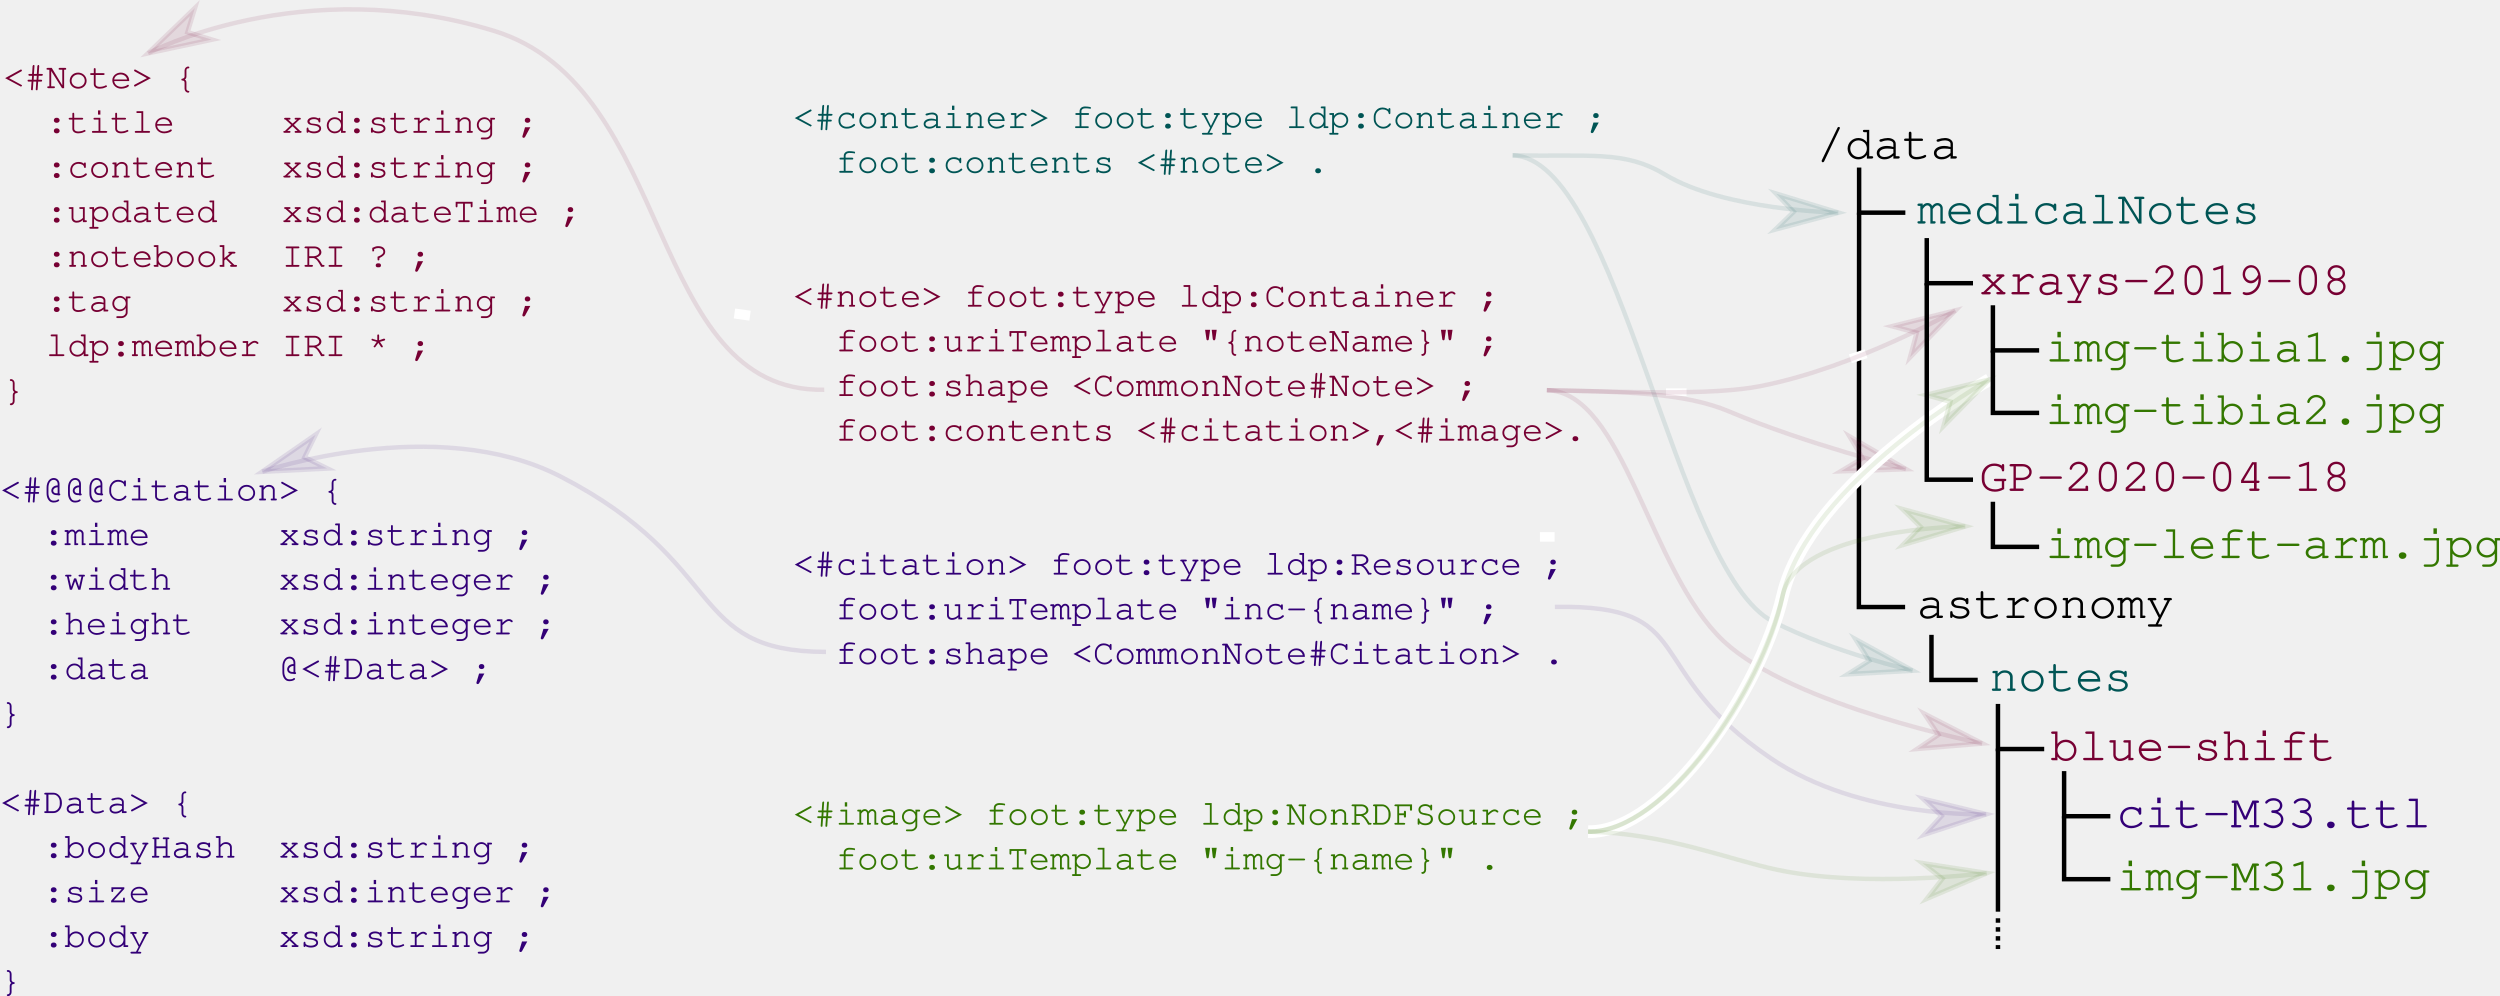
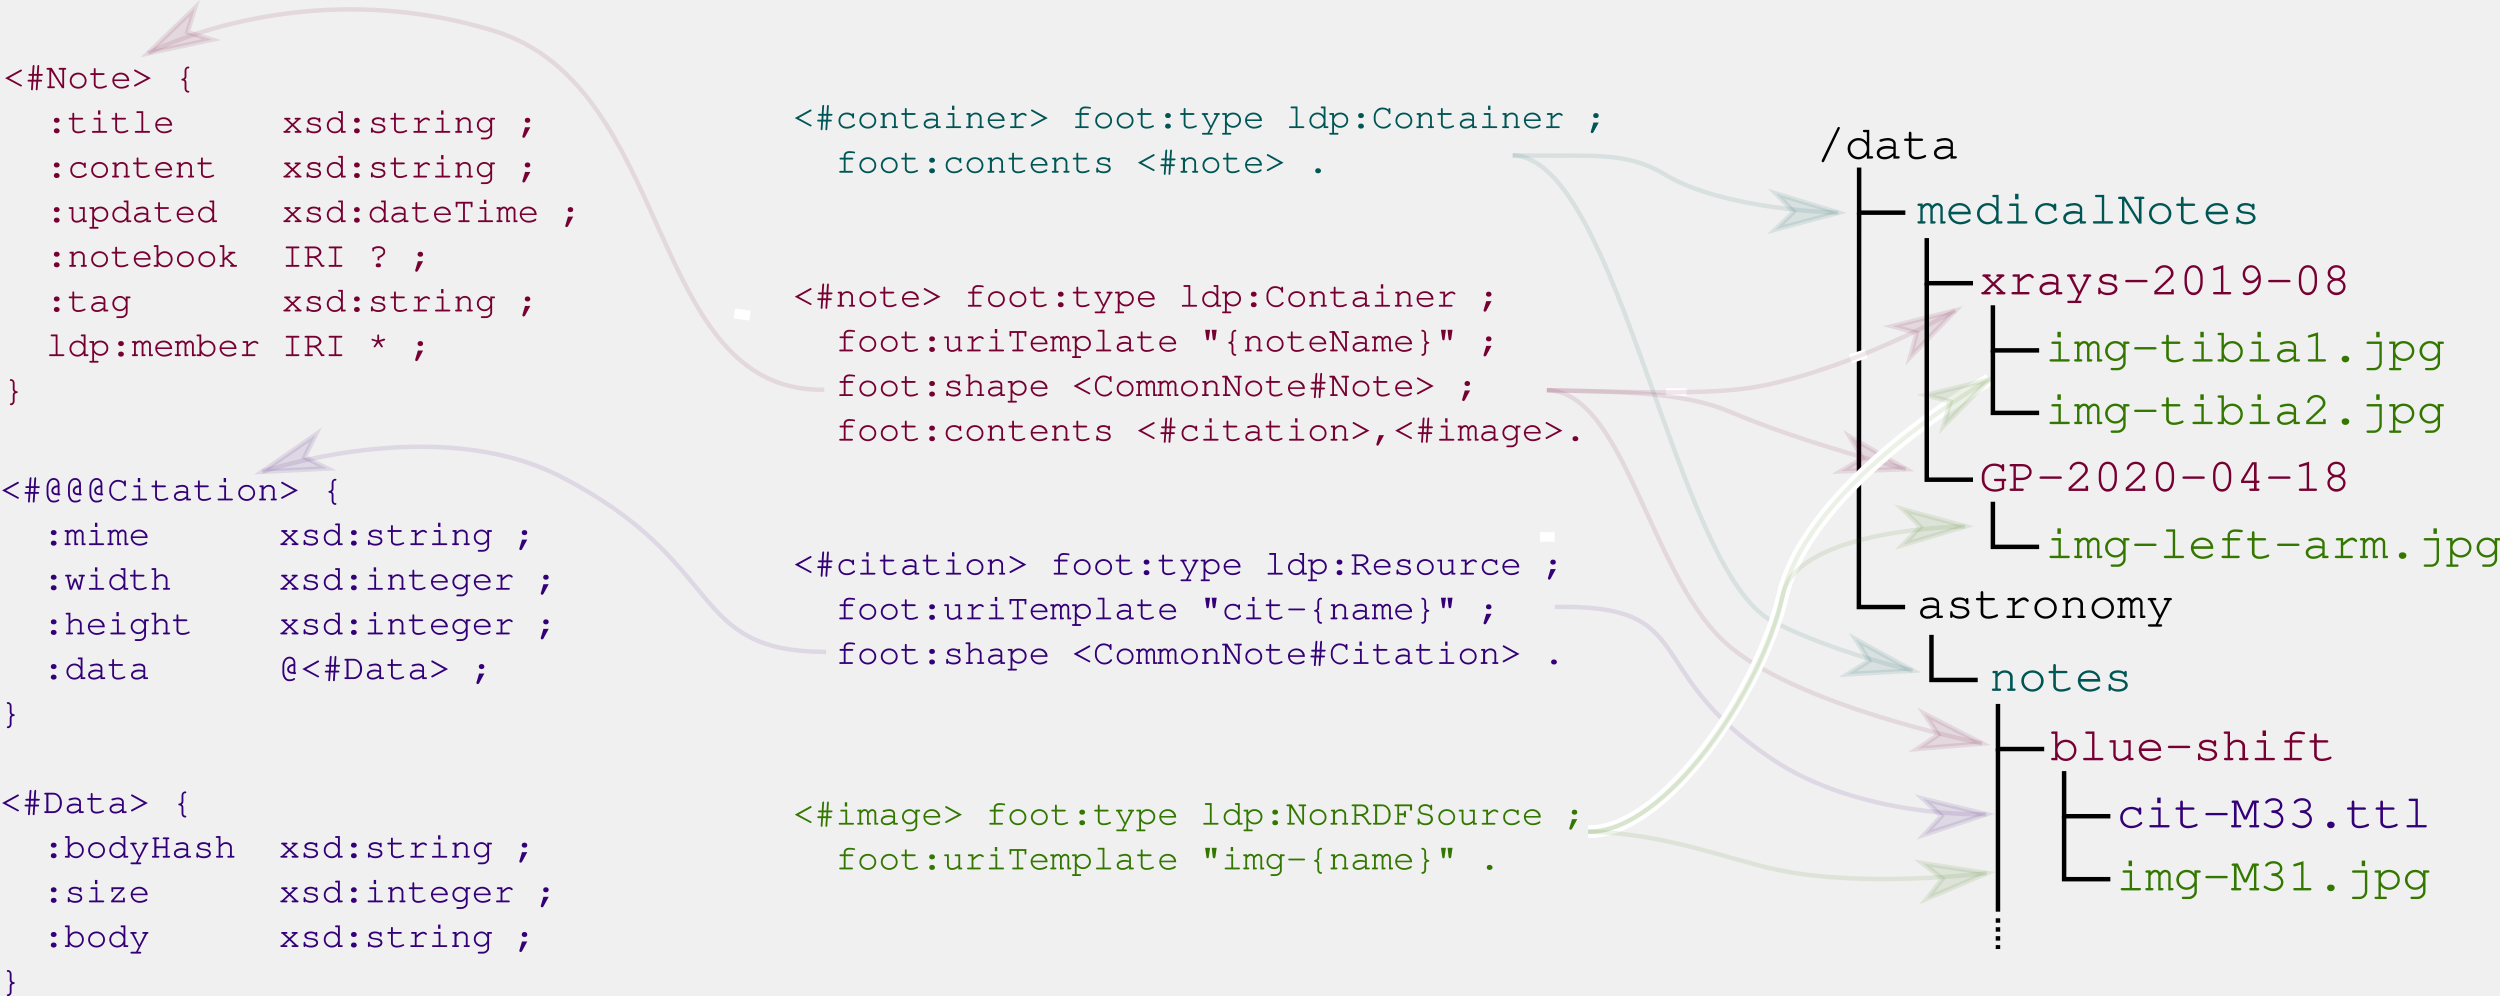
<svg xmlns="http://www.w3.org/2000/svg" width="148.125mm" height="58.956mm" viewBox="0 0 148.125 58.956" version="1.1" id="svg8">
  <defs id="defs2">
    <marker style="overflow:visible" id="marker1564" refX="0" refY="0" orient="auto">
      <path transform="matrix(-0.8,0,0,-0.8,-10,0)" style="fill:#337700;fill-opacity:0.1;fill-rule:evenodd;stroke:#337700;stroke-width:1pt;stroke-opacity:0.1" d="M 0,0 5,-5 -12.5,0 5,5 Z" id="path1562" />
    </marker>
    <marker style="overflow:visible" id="marker1558" refX="0" refY="0" orient="auto">
      <path transform="matrix(-0.8,0,0,-0.8,-10,0)" style="fill:#770033;fill-opacity:0.1;fill-rule:evenodd;stroke:#770033;stroke-width:1pt;stroke-opacity:0.1" d="M 0,0 5,-5 -12.5,0 5,5 Z" id="path1556" />
    </marker>
    <marker style="overflow:visible" id="marker11376" refX="0" refY="0" orient="auto">
      <path transform="matrix(-0.8,0,0,-0.8,-10,0)" style="fill:#777777;fill-opacity:0.467;fill-rule:evenodd;stroke:#777777;stroke-width:1pt;stroke-opacity:0.467" d="M 0,0 5,-5 -12.5,0 5,5 Z" id="path11374" />
    </marker>
    <marker orient="auto" refY="0" refX="0" id="Arrow1Lend" style="overflow:visible">
      <path id="path5237" d="M 0,0 5,-5 -12.5,0 5,5 Z" style="fill:#770033;fill-opacity:0.1;fill-rule:evenodd;stroke:#770033;stroke-width:1pt;stroke-opacity:0.1" transform="matrix(-0.8,0,0,-0.8,-10,0)" />
    </marker>
    <marker orient="auto" refY="0" refX="0" id="Arrow1Lstart" style="overflow:visible">
      <path id="path5234" d="M 0,0 5,-5 -12.5,0 5,5 Z" style="fill:#000000;fill-opacity:0.1;fill-rule:evenodd;stroke:#000000;stroke-width:1pt;stroke-opacity:0.1" transform="matrix(0.8,0,0,0.8,10,0)" />
    </marker>
    <marker orient="auto" refY="0" refX="0" id="Arrow1Lend-1" style="overflow:visible">
      <path id="path5237-8" d="M 0,0 5,-5 -12.5,0 5,5 Z" style="fill:#330077;fill-opacity:0.1;fill-rule:evenodd;stroke:#330077;stroke-width:1pt;stroke-opacity:0.1" transform="matrix(-0.8,0,0,-0.8,-10,0)" />
    </marker>
    <marker orient="auto" refY="0" refX="0" id="Arrow1Lend-0" style="overflow:visible">
      <path id="path5237-3" d="M 0,0 5,-5 -12.5,0 5,5 Z" style="fill:#770033;fill-opacity:0.1;fill-rule:evenodd;stroke:#770033;stroke-width:1pt;stroke-opacity:0.1" transform="matrix(-0.8,0,0,-0.8,-10,0)" />
    </marker>
    <marker orient="auto" refY="0" refX="0" id="Arrow1Lend-1-5" style="overflow:visible">
      <path id="path5237-8-9" d="M 0,0 5,-5 -12.5,0 5,5 Z" style="fill:#330077;fill-opacity:0.1;fill-rule:evenodd;stroke:#330077;stroke-width:1pt;stroke-opacity:0.1" transform="matrix(-0.8,0,0,-0.8,-10,0)" />
    </marker>
    <marker orient="auto" refY="0" refX="0" id="Arrow1Lend-0-4" style="overflow:visible">
      <path id="path5237-3-9" d="M 0,0 5,-5 -12.5,0 5,5 Z" style="fill:#337700;fill-opacity:0.1;fill-rule:evenodd;stroke:#337700;stroke-width:1pt;stroke-opacity:0.1" transform="matrix(-0.8,0,0,-0.8,-10,0)" />
    </marker>
    <marker orient="auto" refY="0" refX="0" id="Arrow1Lend-0-5" style="overflow:visible">
      <path id="path5237-3-3" d="M 0,0 5,-5 -12.5,0 5,5 Z" style="fill:#005555;fill-opacity:0.1;fill-rule:evenodd;stroke:#005555;stroke-width:1pt;stroke-opacity:0.1" transform="matrix(-0.8,0,0,-0.8,-10,0)" />
    </marker>
    <marker orient="auto" refY="0" refX="0" id="Arrow1Lend-0-48" style="overflow:visible">
      <path id="path5237-3-35" d="M 0,0 5,-5 -12.5,0 5,5 Z" style="fill:#005555;fill-opacity:0.1;fill-rule:evenodd;stroke:#005555;stroke-width:1pt;stroke-opacity:0.1" transform="matrix(-0.8,0,0,-0.8,-10,0)" />
    </marker>
    <marker orient="auto" refY="0" refX="0" id="Arrow1Lend-0-2" style="overflow:visible">
      <path id="path5237-3-0" d="M 0,0 5,-5 -12.5,0 5,5 Z" style="fill:#770033;fill-opacity:0.1;fill-rule:evenodd;stroke:#770033;stroke-width:1pt;stroke-opacity:0.1" transform="matrix(-0.8,0,0,-0.8,-10,0)" />
    </marker>
    <marker orient="auto" refY="0" refX="0" id="Arrow1Lend-0-4-5" style="overflow:visible">
      <path id="path5237-3-9-2" d="M 0,0 5,-5 -12.5,0 5,5 Z" style="fill:#337700;fill-opacity:0.1;fill-rule:evenodd;stroke:#337700;stroke-width:1pt;stroke-opacity:0.1" transform="matrix(-0.8,0,0,-0.8,-10,0)" />
    </marker>
  </defs>
  <g id="layer1" transform="translate(-0.4897179,-0.1588179)">
    <text xml:space="preserve" style="font-style:normal;font-weight:normal;font-size:3.528px;line-height:1.25;font-family:sans-serif;letter-spacing:0px;word-spacing:0px;fill:#000000;fill-opacity:1;stroke:none;stroke-width:0.265" x="2.472" y="3.939" id="text3715">
      <tspan x="2.472" y="7.06" style="font-size:2.117px;line-height:21%;stroke-width:0.265" id="tspan3733" />
    </text>
    <flowRoot xml:space="preserve" id="flowRoot3737" style="font-style:normal;font-weight:normal;font-size:40px;line-height:1.25;font-family:sans-serif;letter-spacing:0px;word-spacing:0px;fill:#000000;fill-opacity:1;stroke:none">
      <flowRegion id="flowRegion3739">
        <rect id="rect3741" width="8.586" height="40.154" x="14.395" y="87.618" />
      </flowRegion>
      <flowPara id="flowPara3743" />
    </flowRoot>
    <flowRoot xml:space="preserve" id="flowRoot3724" style="font-style:normal;font-variant:normal;font-weight:normal;font-stretch:normal;font-size:10.667px;line-height:1.25;font-family:Courier;-inkscape-font-specification:'Courier, Normal';font-variant-ligatures:normal;font-variant-caps:normal;font-variant-numeric:normal;font-feature-settings:normal;text-align:start;letter-spacing:0px;word-spacing:0px;writing-mode:lr-tb;text-anchor:start;fill:#000000;fill-opacity:1;stroke:none" transform="scale(0.2645833)">
      <flowRegion id="flowRegion3726">
        <rect id="rect3728" width="13.89" height="45.709" x="17.173" y="82.063" />
      </flowRegion>
      <flowPara id="flowPara3730" />
    </flowRoot>
    <text xml:space="preserve" style="font-style:normal;font-variant:normal;font-weight:normal;font-stretch:normal;font-size:2.117px;line-height:1.25;font-family:Courier;-inkscape-font-specification:'Courier, Normal';font-variant-ligatures:normal;font-variant-caps:normal;font-variant-numeric:normal;font-feature-settings:normal;text-align:start;letter-spacing:0px;word-spacing:0px;writing-mode:lr-tb;text-anchor:start;fill:#770033;fill-opacity:1;stroke:none;stroke-width:0.265;stroke-opacity:1" x="0.668" y="5.382" id="text3778">
      <tspan id="tspan3796" x="0.668" y="5.382">&lt;#Note&gt; {</tspan>
      <tspan x="0.668" y="8.028" id="tspan3798">  :title     xsd:string ;</tspan>
      <tspan x="0.668" y="10.674" id="tspan3800">  :content   xsd:string ;</tspan>
      <tspan x="0.668" y="13.32" id="tspan3802">  :updated   xsd:dateTime ;</tspan>
      <tspan x="0.668" y="15.965" id="tspan3804">  :notebook  IRI ? ;</tspan>
      <tspan x="0.668" y="18.611" id="tspan3806">  :tag       xsd:string ;</tspan>
      <tspan x="0.668" y="21.257" id="tspan3808">  ldp:member IRI * ;</tspan>
      <tspan x="0.668" y="23.903" id="tspan3810">}</tspan>
      <tspan x="0.668" y="26.549" id="tspan3812" />
    </text>
    <text xml:space="preserve" style="font-style:normal;font-variant:normal;font-weight:normal;font-stretch:normal;font-size:2.117px;line-height:1.25;font-family:Courier;-inkscape-font-specification:'Courier, Normal';font-variant-ligatures:normal;font-variant-caps:normal;font-variant-numeric:normal;font-feature-settings:normal;text-align:start;letter-spacing:0px;word-spacing:0px;writing-mode:lr-tb;text-anchor:start;fill:#000000;fill-opacity:1;stroke:none;stroke-width:0.265" x="0.725" y="28.123" id="text3778-7">
      <tspan style="stroke-width:0.265" x="0.725" y="29.964" id="tspan3810-7" />
      <tspan style="stroke-width:0.265" x="0.725" y="32.61" id="tspan3812-4" />
    </text>
    <text xml:space="preserve" style="font-style:normal;font-variant:normal;font-weight:normal;font-stretch:normal;font-size:2.117px;line-height:1.25;font-family:Courier;-inkscape-font-specification:'Courier, Normal';font-variant-ligatures:normal;font-variant-caps:normal;font-variant-numeric:normal;font-feature-settings:normal;text-align:start;letter-spacing:0px;word-spacing:0px;writing-mode:lr-tb;text-anchor:start;fill:#330077;fill-opacity:1;stroke:none;stroke-width:0.265" x="0.49" y="29.809" id="text3778-6">
      <tspan style="fill:#330077;fill-opacity:1;stroke-width:0.265" x="0.49" y="29.809" id="tspan3810-2">&lt;#@@@Citation&gt; {</tspan>
      <tspan style="fill:#330077;fill-opacity:1;stroke-width:0.265" x="0.49" y="32.455" id="tspan3950">  :mime      xsd:string ;</tspan>
      <tspan style="fill:#330077;fill-opacity:1;stroke-width:0.265" x="0.49" y="35.101" id="tspan3952">  :width     xsd:integer ;</tspan>
      <tspan style="fill:#330077;fill-opacity:1;stroke-width:0.265" x="0.49" y="37.747" id="tspan3954">  :height    xsd:integer ;</tspan>
      <tspan style="fill:#330077;fill-opacity:1;stroke-width:0.265" x="0.49" y="40.393" id="tspan3956">  :data      @&lt;#Data&gt; ;</tspan>
      <tspan style="fill:#330077;fill-opacity:1;stroke-width:0.265" x="0.49" y="43.038" id="tspan3958">}</tspan>
      <tspan style="fill:#330077;fill-opacity:1;stroke-width:0.265" x="0.49" y="45.684" id="tspan3960" />
      <tspan style="fill:#330077;fill-opacity:1;stroke-width:0.265" x="0.49" y="48.33" id="tspan3962">&lt;#Data&gt; {</tspan>
      <tspan style="fill:#330077;fill-opacity:1;stroke-width:0.265" x="0.49" y="50.976" id="tspan3964">  :bodyHash  xsd:string ;</tspan>
      <tspan style="fill:#330077;fill-opacity:1;stroke-width:0.265" x="0.49" y="53.622" id="tspan3966">  :size      xsd:integer ;</tspan>
      <tspan style="fill:#330077;fill-opacity:1;stroke-width:0.265" x="0.49" y="56.268" id="tspan3968">  :body      xsd:string ;</tspan>
      <tspan style="fill:#330077;fill-opacity:1;stroke-width:0.265" x="0.49" y="58.913" id="tspan3970">}</tspan>
      <tspan style="fill:#330077;fill-opacity:1;stroke-width:0.265" x="0.49" y="61.559" id="tspan3972" />
      <tspan style="fill:#330077;fill-opacity:1;stroke-width:0.265" x="0.49" y="64.205" id="tspan3812-5" />
    </text>
  </g>
  <g id="layer4">
    <text xml:space="preserve" style="font-style:normal;font-variant:normal;font-weight:normal;font-stretch:normal;font-size:2.117px;line-height:1.25;font-family:Courier;-inkscape-font-specification:'Courier, Normal';font-variant-ligatures:normal;font-variant-caps:normal;font-variant-numeric:normal;font-feature-settings:normal;text-align:start;letter-spacing:0px;word-spacing:0px;writing-mode:lr-tb;text-anchor:start;fill:#005555;fill-opacity:1;stroke:none;stroke-width:0.265" x="46.964" y="7.589" id="text1078">
      <tspan id="tspan1076" x="46.964" y="7.589" style="font-size:2.117px;fill:#005555;fill-opacity:1;stroke-width:0.265">&lt;#container&gt; foot:type ldp:Container ;</tspan>
      <tspan x="46.964" y="10.235" style="font-size:2.117px;fill:#005555;fill-opacity:1;stroke-width:0.265" id="tspan1080">  foot:contents &lt;#note&gt; .</tspan>
    </text>
    <text id="text1086" y="18.172" x="46.964" style="font-style:normal;font-variant:normal;font-weight:normal;font-stretch:normal;font-size:2.117px;line-height:1.25;font-family:Courier;-inkscape-font-specification:'Courier, Normal';font-variant-ligatures:normal;font-variant-caps:normal;font-variant-numeric:normal;font-feature-settings:normal;text-align:start;letter-spacing:0px;word-spacing:0px;writing-mode:lr-tb;text-anchor:start;fill:#770033;fill-opacity:1;stroke:none;stroke-width:0.265" xml:space="preserve">
      <tspan id="tspan1084" style="font-size:2.117px;fill:#770033;fill-opacity:1;stroke-width:0.265" y="18.172" x="46.964">&lt;#note&gt; foot:type ldp:Container ;</tspan>
      <tspan style="font-size:2.117px;fill:#770033;fill-opacity:1;stroke-width:0.265" y="20.818" x="46.964" id="tspan1108">  foot:uriTemplate "{noteName}" ;</tspan>
      <tspan style="font-size:2.117px;fill:#770033;fill-opacity:1;stroke-width:0.265" y="23.464" x="46.964" id="tspan1110">  foot:shape &lt;CommonNote#Note&gt; ;</tspan>
      <tspan style="font-size:2.117px;fill:#770033;fill-opacity:1;stroke-width:0.265" y="26.11" x="46.964" id="tspan1112">  foot:contents &lt;#citation&gt;,&lt;#image&gt;.</tspan>
    </text>
    <text xml:space="preserve" style="font-style:normal;font-variant:normal;font-weight:normal;font-stretch:normal;font-size:2.117px;line-height:1.25;font-family:Courier;-inkscape-font-specification:'Courier, Normal';font-variant-ligatures:normal;font-variant-caps:normal;font-variant-numeric:normal;font-feature-settings:normal;text-align:start;letter-spacing:0px;word-spacing:0px;writing-mode:lr-tb;text-anchor:start;fill:#330077;fill-opacity:1;stroke:none;stroke-width:0.265" x="46.964" y="34.047" id="text1092">
      <tspan x="46.964" y="34.047" style="font-size:2.117px;fill:#330077;fill-opacity:1;stroke-width:0.265" id="tspan1090">&lt;#citation&gt; foot:type ldp:Resource ;</tspan>
-       <tspan x="46.964" y="36.693" style="font-size:2.117px;fill:#330077;fill-opacity:1;stroke-width:0.265" id="tspan1116">  foot:uriTemplate "inc-{name}" ;</tspan>
+       <tspan x="46.964" y="36.693" style="font-size:2.117px;fill:#330077;fill-opacity:1;stroke-width:0.265" id="tspan1116">  foot:uriTemplate "cit-{name}" ;</tspan>
      <tspan x="46.964" y="39.339" style="font-size:2.117px;fill:#330077;fill-opacity:1;stroke-width:0.265" id="tspan1118">  foot:shape &lt;CommonNote#Citation&gt; .</tspan>
    </text>
    <text id="text1098" y="48.864" x="46.964" style="font-style:normal;font-variant:normal;font-weight:normal;font-stretch:normal;font-size:2.117px;line-height:1.25;font-family:Courier;-inkscape-font-specification:'Courier, Normal';font-variant-ligatures:normal;font-variant-caps:normal;font-variant-numeric:normal;font-feature-settings:normal;text-align:start;letter-spacing:0px;word-spacing:0px;writing-mode:lr-tb;text-anchor:start;fill:#337700;fill-opacity:1;stroke:none;stroke-width:0.265" xml:space="preserve">
      <tspan id="tspan1096" style="font-size:2.117px;fill:#337700;fill-opacity:1;stroke-width:0.265" y="48.864" x="46.964">&lt;#image&gt; foot:type ldp:NonRDFSource ;</tspan>
      <tspan style="font-size:2.117px;fill:#337700;fill-opacity:1;stroke-width:0.265" y="51.51" x="46.964" id="tspan1124">  foot:uriTemplate "img-{name}" .</tspan>
    </text>
    <text xml:space="preserve" style="font-style:normal;font-variant:normal;font-weight:normal;font-stretch:normal;font-size:2.117px;line-height:1.25;font-family:Courier;-inkscape-font-specification:'Courier, Normal';font-variant-ligatures:normal;font-variant-caps:normal;font-variant-numeric:normal;font-feature-settings:normal;text-align:start;letter-spacing:0px;word-spacing:0px;writing-mode:lr-tb;text-anchor:start;fill:#000000;fill-opacity:1;stroke:none;stroke-width:0.265" x="46.964" y="40.926" id="text1104">
      <tspan x="46.964" y="42.768" style="font-size:2.117px;stroke-width:0.265" id="tspan1102" />
    </text>
    <flowRoot xml:space="preserve" id="flowRoot1126" style="font-style:normal;font-variant:normal;font-weight:normal;font-stretch:normal;font-size:10.667px;line-height:1.25;font-family:Courier;-inkscape-font-specification:'Courier, Normal';font-variant-ligatures:normal;font-variant-caps:normal;font-variant-numeric:normal;font-feature-settings:normal;text-align:start;letter-spacing:0px;word-spacing:0px;writing-mode:lr-tb;text-anchor:start;fill:#000000;fill-opacity:1;stroke:none">
      <flowRegion id="flowRegion1128">
        <rect id="rect1130" width="237.5" height="328.571" x="163.214" y="-59.675" />
      </flowRegion>
      <flowPara id="flowPara1132" />
    </flowRoot>
  </g>
  <g id="layer2" style="display:inline" transform="translate(-0.4897179,-0.1588179)">
    <path style="display:inline;fill:none;stroke:#000000;stroke-width:0.265px;stroke-linecap:butt;stroke-linejoin:miter;stroke-opacity:1" d="m 110.642,10.086 v 2.673 h 2.74" id="path5050-5" />
    <text xml:space="preserve" style="font-style:normal;font-variant:normal;font-weight:normal;font-stretch:normal;font-size:2.822px;line-height:1.25;font-family:Courier;-inkscape-font-specification:'Courier, Normal';font-variant-ligatures:normal;font-variant-caps:normal;font-variant-numeric:normal;font-feature-settings:normal;text-align:start;letter-spacing:0px;word-spacing:0px;writing-mode:lr-tb;text-anchor:start;fill:#000000;fill-opacity:1;stroke:none;stroke-width:0.265" x="108.114" y="9.552" id="text5078">
      <tspan x="108.114" y="9.552" style="stroke-width:0.265" id="tspan9387">/data</tspan>
    </text>
    <text xml:space="preserve" style="font-style:normal;font-variant:normal;font-weight:normal;font-stretch:normal;font-size:2.822px;line-height:1.25;font-family:Courier;-inkscape-font-specification:'Courier, Normal';font-variant-ligatures:normal;font-variant-caps:normal;font-variant-numeric:normal;font-feature-settings:normal;text-align:start;letter-spacing:0px;word-spacing:0px;writing-mode:lr-tb;text-anchor:start;fill:#005555;fill-opacity:1;stroke:none;stroke-width:0.265" x="114.081" y="13.407" id="text5082">
      <tspan id="tspan5080" x="114.081" y="13.407" style="fill:#005555;fill-opacity:1;stroke-width:0.265">medicalNotes</tspan>
    </text>
    <path style="display:inline;fill:none;stroke:#000000;stroke-width:0.265px;stroke-linecap:butt;stroke-linejoin:miter;stroke-opacity:1" d="M 114.65,14.265 V 16.938 h 2.74" id="path5050-5-0" />
    <text xml:space="preserve" style="font-style:normal;font-variant:normal;font-weight:normal;font-stretch:normal;font-size:2.822px;line-height:1.25;font-family:Courier;-inkscape-font-specification:'Courier, Normal';font-variant-ligatures:normal;font-variant-caps:normal;font-variant-numeric:normal;font-feature-settings:normal;text-align:start;letter-spacing:0px;word-spacing:0px;writing-mode:lr-tb;text-anchor:start;display:inline;fill:#770033;fill-opacity:1;stroke:none;stroke-width:0.265" x="117.752" y="17.602" id="text5082-7">
      <tspan id="tspan5080-1" x="117.752" y="17.602" style="fill:#770033;fill-opacity:1;stroke-width:0.265">xrays-2019-08</tspan>
    </text>
    <path style="display:inline;fill:none;stroke:#000000;stroke-width:0.265px;stroke-linecap:butt;stroke-linejoin:miter;stroke-opacity:1" d="m 118.569,18.246 v 2.673 h 2.74" id="path5050-5-0-5" />
    <text xml:space="preserve" style="font-style:normal;font-variant:normal;font-weight:normal;font-stretch:normal;font-size:2.822px;line-height:1.25;font-family:Courier;-inkscape-font-specification:'Courier, Normal';font-variant-ligatures:normal;font-variant-caps:normal;font-variant-numeric:normal;font-feature-settings:normal;text-align:start;letter-spacing:0px;word-spacing:0px;writing-mode:lr-tb;text-anchor:start;display:inline;fill:#337700;fill-opacity:1;stroke:none;stroke-width:0.265" x="121.671" y="21.583" id="text5082-7-1">
      <tspan id="tspan5080-1-1" x="121.671" y="21.583" style="fill:#337700;fill-opacity:1;stroke-width:0.265">img-tibia1.jpg</tspan>
    </text>
    <path style="display:inline;fill:none;stroke:#000000;stroke-width:0.265px;stroke-linecap:butt;stroke-linejoin:miter;stroke-opacity:1" d="m 110.642,12.759 -0.014,23.367 h 2.74" id="path5050-5-2" />
    <text xml:space="preserve" style="font-style:normal;font-variant:normal;font-weight:normal;font-stretch:normal;font-size:2.822px;line-height:1.25;font-family:Courier;-inkscape-font-specification:'Courier, Normal';font-variant-ligatures:normal;font-variant-caps:normal;font-variant-numeric:normal;font-feature-settings:normal;text-align:start;letter-spacing:0px;word-spacing:0px;writing-mode:lr-tb;text-anchor:start;display:inline;fill:#000000;fill-opacity:1;stroke:none;stroke-width:0.265" x="114.066" y="36.774" id="text5082-0">
      <tspan id="tspan5080-7" x="114.066" y="36.774" style="fill:#000000;fill-opacity:1;stroke-width:0.265">astronomy</tspan>
    </text>
    <path style="display:inline;fill:none;stroke:#000000;stroke-width:0.265px;stroke-linecap:butt;stroke-linejoin:miter;stroke-opacity:1" d="m 118.869,41.866 v 2.673 h 2.74" id="path5050-5-0-4" />
    <text xml:space="preserve" style="font-style:normal;font-variant:normal;font-weight:normal;font-stretch:normal;font-size:2.822px;line-height:1.25;font-family:Courier;-inkscape-font-specification:'Courier, Normal';font-variant-ligatures:normal;font-variant-caps:normal;font-variant-numeric:normal;font-feature-settings:normal;text-align:start;letter-spacing:0px;word-spacing:0px;writing-mode:lr-tb;text-anchor:start;display:inline;fill:#770033;fill-opacity:1;stroke:none;stroke-width:0.265" x="121.971" y="45.203" id="text5082-7-7">
      <tspan id="tspan5080-1-6" x="121.971" y="45.203" style="fill:#770033;fill-opacity:1;stroke-width:0.265">blue-shift</tspan>
    </text>
    <path style="display:inline;fill:none;stroke:#000000;stroke-width:0.265px;stroke-linecap:butt;stroke-linejoin:miter;stroke-opacity:1" d="m 122.788,45.847 v 2.673 h 2.74" id="path5050-5-0-5-8" />
    <text xml:space="preserve" style="font-style:normal;font-variant:normal;font-weight:normal;font-stretch:normal;font-size:2.822px;line-height:1.25;font-family:Courier;-inkscape-font-specification:'Courier, Normal';font-variant-ligatures:normal;font-variant-caps:normal;font-variant-numeric:normal;font-feature-settings:normal;text-align:start;letter-spacing:0px;word-spacing:0px;writing-mode:lr-tb;text-anchor:start;display:inline;fill:#330077;fill-opacity:1;stroke:none;stroke-width:0.265" x="125.89" y="49.184" id="text5082-7-1-1">
      <tspan id="tspan5080-1-1-8" x="125.89" y="49.184" style="fill:#330077;fill-opacity:1;stroke-width:0.265">cit-M33.ttl</tspan>
    </text>
    <path style="display:inline;fill:none;stroke:#000000;stroke-width:0.265px;stroke-linecap:butt;stroke-linejoin:miter;stroke-opacity:1" d="m 122.788,48.519 v 3.731 h 2.74" id="path5050-5-0-5-8-8" />
    <text xml:space="preserve" style="font-style:normal;font-variant:normal;font-weight:normal;font-stretch:normal;font-size:2.822px;line-height:1.25;font-family:Courier;-inkscape-font-specification:'Courier, Normal';font-variant-ligatures:normal;font-variant-caps:normal;font-variant-numeric:normal;font-feature-settings:normal;text-align:start;letter-spacing:0px;word-spacing:0px;writing-mode:lr-tb;text-anchor:start;display:inline;fill:#337700;fill-opacity:1;stroke:none;stroke-width:0.265" x="125.889" y="52.915" id="text5082-7-1-1-5">
      <tspan id="tspan5080-1-1-8-9" x="125.889" y="52.915" style="fill:#337700;fill-opacity:1;stroke-width:0.265">img-M31.jpg</tspan>
    </text>
    <g id="g1083">
      <g id="g1071">
        <rect style="fill:#ffffff;fill-opacity:1;stroke:none;stroke-width:0.25;stroke-miterlimit:4;stroke-dasharray:none;stroke-dashoffset:0;stroke-opacity:1" id="rect1035" width="0.933" height="0.593" x="46.185" y="12.13" transform="rotate(8)" />
        <path style="fill:none;stroke:#770033;stroke-width:0.265px;stroke-linecap:butt;stroke-linejoin:miter;stroke-opacity:0.1;marker-end:url(#Arrow1Lend)" d="M 49.326,23.251 C 38.743,23.44 40.538,5.297 29.766,1.99 18.34,-1.518 9.26,3.313 9.26,3.313" id="path5232" />
      </g>
      <path id="path5232-5" d="m 49.429,38.783 c -8.315,1e-6 -5.715,-5.235 -15.733,-10.394 C 26.333,24.598 16.025,28.106 16.025,28.106" style="display:inline;fill:none;stroke:#330077;stroke-width:0.265px;stroke-linecap:butt;stroke-linejoin:miter;stroke-opacity:0.1;marker-end:url(#Arrow1Lend-1)" />
    </g>
    <path style="display:inline;fill:none;stroke:#005555;stroke-width:0.265px;stroke-linecap:butt;stroke-linejoin:miter;stroke-opacity:0.1;marker-end:url(#Arrow1Lend-0-5)" d="m 90.112,9.363 c 4.583,0.094 6.642,-0.311 9.024,1.134 3.53,2.141 10.277,2.262 10.277,2.262" id="path5232-7-2" />
    <path style="display:inline;fill:none;stroke:#770033;stroke-width:0.265px;stroke-linecap:butt;stroke-linejoin:miter;stroke-opacity:0.1;marker-end:url(#Arrow1Lend-0)" d="m 92.14,23.277 c 4.583,0.094 6.035,10.721 10.489,14.883 4.098,3.829 15.308,6.048 15.308,6.048" id="path5232-7" />
    <g id="g1117" transform="translate(9.524993)">
      <rect y="31.686" x="82.207" height="0.568" width="0.869" id="rect1101" style="fill:#ffffff;fill-opacity:1;stroke:none;stroke-width:0.25;stroke-miterlimit:4;stroke-dasharray:none;stroke-dashoffset:0;stroke-opacity:1" />
      <path id="path5232-5-6" d="m 83.091,36.118 c 8.646,-0.142 4.936,3.651 12.804,8.977 5.314,3.597 12.757,3.307 12.757,3.307" style="display:inline;fill:none;stroke:#330077;stroke-width:0.265px;stroke-linecap:butt;stroke-linejoin:miter;stroke-opacity:0.1;marker-end:url(#Arrow1Lend-1-5)" />
    </g>
    <path style="display:inline;fill:none;stroke:#005555;stroke-width:0.265px;stroke-linecap:butt;stroke-linejoin:miter;stroke-opacity:0.1;marker-end:url(#Arrow1Lend-0-48)" d="m 90.112,9.363 c 6.32,0.161 9.574,24.646 15.436,27.629 3.63,1.848 8.271,2.9 8.271,2.9" id="path5232-7-9" />
    <g id="g10516" transform="translate(9.524993)">
      <rect y="23.167" x="89.674" height="0.451" width="1.219" id="rect10485" style="fill:#ffffff;fill-opacity:1;stroke:none;stroke-width:0.25;stroke-miterlimit:4;stroke-dasharray:none;stroke-dashoffset:0;stroke-opacity:1" />
      <rect transform="rotate(-18)" y="51.181" x="89.058" height="0.547" width="0.975" id="rect10467" style="fill:#ffffff;fill-opacity:1;stroke:none;stroke-width:0.25;stroke-miterlimit:4;stroke-dasharray:none;stroke-dashoffset:0;stroke-opacity:1" />
      <path id="path5232-7-5" d="m 82.615,23.277 c 4.583,0.094 9.756,0.327 12.633,-0.236 5.74,-1.124 11.576,-4.488 11.576,-4.488" style="display:inline;fill:none;stroke:#770033;stroke-width:0.265px;stroke-linecap:butt;stroke-linejoin:miter;stroke-opacity:0.1;marker-end:url(#Arrow1Lend-0-2)" />
      <path style="display:inline;fill:none;stroke:#770033;stroke-width:0.265px;stroke-linecap:butt;stroke-linejoin:miter;stroke-opacity:0.1;marker-end:url(#marker1558)" d="m 82.615,23.277 c 4.583,0.094 8.14,0.128 10.838,1.276 4.464,1.899 10.442,3.402 10.442,3.402" id="path1554" />
    </g>
    <g id="g11380" transform="translate(9.524993)">
      <path style="display:inline;fill:none;fill-opacity:0.467;stroke:#ffffff;stroke-width:0.75;stroke-linecap:butt;stroke-linejoin:miter;stroke-miterlimit:4;stroke-dasharray:none;stroke-opacity:1" d="m 85.058,49.434 c 4.583,0.094 10.251,-8.47 11.528,-13.985 1.56,-6.734 12.24,-12.799 12.24,-12.799" id="path11372" />
      <path id="path5232-7-0-9" d="m 85.058,49.434 c 4.583,0.094 10.251,-8.47 11.528,-13.985 1.56,-6.734 12.24,-12.799 12.24,-12.799" style="display:inline;fill:none;stroke:#337700;stroke-width:0.265px;stroke-linecap:butt;stroke-linejoin:miter;stroke-opacity:0.1;marker-end:url(#Arrow1Lend-0-4-5)" />
      <path style="display:inline;fill:none;stroke:#337700;stroke-width:0.265px;stroke-linecap:butt;stroke-linejoin:miter;stroke-opacity:0.1;marker-end:url(#marker1564)" d="m 85.058,49.434 c 4.583,0.094 10.411,-8.436 11.528,-13.985 0.804,-3.994 10.823,-4.105 10.823,-4.105" id="path1560" />
    </g>
    <path style="display:inline;fill:none;stroke:#337700;stroke-width:0.265px;stroke-linecap:butt;stroke-linejoin:miter;stroke-opacity:0.1;marker-end:url(#Arrow1Lend-0-4)" d="m 94.583,49.434 c 4.583,0.094 8.317,1.655 11.245,2.268 5.211,1.091 12.379,0.189 12.379,0.189" id="path5232-7-0" />
    <path style="display:inline;fill:none;stroke:#000000;stroke-width:0.265px;stroke-linecap:butt;stroke-linejoin:miter;stroke-opacity:1" d="m 114.65,16.938 v 11.642 h 2.74" id="path5050-5-0-8" />
    <text xml:space="preserve" style="font-style:normal;font-variant:normal;font-weight:normal;font-stretch:normal;font-size:2.822px;line-height:1.25;font-family:Courier;-inkscape-font-specification:'Courier, Normal';font-variant-ligatures:normal;font-variant-caps:normal;font-variant-numeric:normal;font-feature-settings:normal;text-align:start;letter-spacing:0px;word-spacing:0px;writing-mode:lr-tb;text-anchor:start;display:inline;fill:#770033;fill-opacity:1;stroke:none;stroke-width:0.265" x="117.752" y="29.244" id="text5082-7-76">
      <tspan id="tspan5080-1-3" x="117.752" y="29.244" style="fill:#770033;fill-opacity:1;stroke-width:0.265">GP-2020-04-18</tspan>
    </text>
    <path style="display:inline;fill:none;stroke:#000000;stroke-width:0.265px;stroke-linecap:butt;stroke-linejoin:miter;stroke-opacity:1" d="m 118.569,29.888 v 2.673 h 2.74" id="path5050-5-0-5-5" />
    <text xml:space="preserve" style="font-style:normal;font-variant:normal;font-weight:normal;font-stretch:normal;font-size:2.822px;line-height:1.25;font-family:Courier;-inkscape-font-specification:'Courier, Normal';font-variant-ligatures:normal;font-variant-caps:normal;font-variant-numeric:normal;font-feature-settings:normal;text-align:start;letter-spacing:0px;word-spacing:0px;writing-mode:lr-tb;text-anchor:start;display:inline;fill:#337700;fill-opacity:1;stroke:none;stroke-width:0.265" x="121.671" y="33.225" id="text5082-7-1-0">
      <tspan id="tspan5080-1-1-80" x="121.671" y="33.225" style="fill:#337700;fill-opacity:1;stroke-width:0.265">img-left-arm.jpg</tspan>
    </text>
    <path style="display:inline;fill:none;stroke:#000000;stroke-width:0.265px;stroke-linecap:butt;stroke-linejoin:miter;stroke-opacity:1" d="m 118.569,20.919 v 3.704 h 2.74" id="path5050-5-0-5-4" />
    <text xml:space="preserve" style="font-style:normal;font-variant:normal;font-weight:normal;font-stretch:normal;font-size:2.822px;line-height:1.25;font-family:Courier;-inkscape-font-specification:'Courier, Normal';font-variant-ligatures:normal;font-variant-caps:normal;font-variant-numeric:normal;font-feature-settings:normal;text-align:start;letter-spacing:0px;word-spacing:0px;writing-mode:lr-tb;text-anchor:start;display:inline;fill:#337700;fill-opacity:1;stroke:none;stroke-width:0.265" x="121.671" y="25.287" id="text5082-7-1-11">
      <tspan id="tspan5080-1-1-3" x="121.671" y="25.287" style="fill:#337700;fill-opacity:1;stroke-width:0.265">img-tibia2.jpg</tspan>
    </text>
    <path style="display:inline;fill:none;stroke:#000000;stroke-width:0.265px;stroke-linecap:butt;stroke-linejoin:miter;stroke-opacity:1" d="m 114.929,37.773 v 2.673 h 2.74" id="path5050-5-2-5" />
    <text xml:space="preserve" style="font-style:normal;font-variant:normal;font-weight:normal;font-stretch:normal;font-size:2.822px;line-height:1.25;font-family:Courier;-inkscape-font-specification:'Courier, Normal';font-variant-ligatures:normal;font-variant-caps:normal;font-variant-numeric:normal;font-feature-settings:normal;text-align:start;letter-spacing:0px;word-spacing:0px;writing-mode:lr-tb;text-anchor:start;display:inline;fill:#005555;fill-opacity:1;stroke:none;stroke-width:0.265" x="118.368" y="41.093" id="text5082-0-9">
      <tspan id="tspan5080-7-3" x="118.368" y="41.093" style="fill:#005555;fill-opacity:1;stroke-width:0.265">notes</tspan>
    </text>
    <path id="path1550" d="m 118.869,44.511 v 9.665" style="display:inline;fill:none;stroke:#000000;stroke-width:0.265px;stroke-linecap:butt;stroke-linejoin:miter;stroke-opacity:1" />
    <path style="display:inline;fill:none;stroke:#000000;stroke-width:0.265;stroke-linecap:butt;stroke-linejoin:miter;stroke-miterlimit:4;stroke-dasharray:0.265, 0.265;stroke-dashoffset:0;stroke-opacity:1" d="m 118.869,54.566 v 1.822" id="path1552" />
  </g>
  <g id="layer3" style="display:none" transform="translate(1.2904931e-7,-3.623207)">
    <text transform="translate(-0.4897179,3.464388)" xml:space="preserve" style="font-style:normal;font-variant:normal;font-weight:normal;font-stretch:normal;font-size:2.822px;line-height:1.25;font-family:Courier;-inkscape-font-specification:'Courier, Normal';font-variant-ligatures:normal;font-variant-caps:normal;font-variant-numeric:normal;font-feature-settings:normal;text-align:start;letter-spacing:0px;word-spacing:0px;writing-mode:lr-tb;text-anchor:start;display:inline;fill:#000000;fill-opacity:1;stroke:none;stroke-width:0.265" x="3.029" y="-1.689" id="text18027">
      <tspan id="tspan18025" x="3.029" y="-1.689" style="stroke-width:0.265">Schema</tspan>
    </text>
    <text transform="translate(-0.4897179,3.464388)" xml:space="preserve" style="font-style:normal;font-variant:normal;font-weight:normal;font-stretch:normal;font-size:2.822px;line-height:1.25;font-family:Courier;-inkscape-font-specification:'Courier, Normal';font-variant-ligatures:normal;font-variant-caps:normal;font-variant-numeric:normal;font-feature-settings:normal;text-align:start;letter-spacing:0px;word-spacing:0px;writing-mode:lr-tb;text-anchor:start;display:inline;fill:#000000;fill-opacity:1;stroke:none;stroke-width:0.265" x="48.064" y="-1.556" id="text18031">
      <tspan id="stamp-label" x="48.064" y="-1.556" style="stroke-width:0.265">Blueprint</tspan>
    </text>
    <text transform="translate(-0.4897179,3.464388)" xml:space="preserve" style="font-style:normal;font-variant:normal;font-weight:normal;font-stretch:normal;font-size:2.822px;line-height:1.25;font-family:Courier;-inkscape-font-specification:'Courier, Normal';font-variant-ligatures:normal;font-variant-caps:normal;font-variant-numeric:normal;font-feature-settings:normal;text-align:start;letter-spacing:0px;word-spacing:0px;writing-mode:lr-tb;text-anchor:start;display:inline;fill:#000000;fill-opacity:1;stroke:none;stroke-width:0.265" x="100.47" y="-1.288" id="text18035">
      <tspan id="tspan18033" x="100.47" y="-1.288" style="stroke-width:0.265">Resource hiearchy</tspan>
    </text>
    <path transform="translate(-0.4897179,3.464388)" style="display:inline;fill:none;stroke:#000000;stroke-width:0.265px;stroke-linecap:butt;stroke-linejoin:miter;stroke-opacity:1" d="M 3.277,-0.984 H 12.963" id="path18037" />
    <path transform="translate(-0.4897179,3.464388)" style="display:inline;fill:none;stroke:#000000;stroke-width:0.265px;stroke-linecap:butt;stroke-linejoin:miter;stroke-opacity:1" d="M 48.162,-0.984 H 63.092" id="path18039" />
    <path transform="translate(-0.4897179,3.464388)" style="display:inline;fill:none;stroke:#000000;stroke-width:0.265px;stroke-linecap:butt;stroke-linejoin:miter;stroke-opacity:1" d="m 100.842,-0.606 h 28.065 v 0.189" id="path18041" />
    <g transform="translate(-0.4897179,3.464388)" style="display:inline" id="g1043">
      <rect y="4.021" x="44.56" height="21.716" width="36.015" id="rect4808" style="fill:#ffffff;fill-opacity:1;stroke:none;stroke-width:0.25;stroke-miterlimit:4;stroke-dasharray:none;stroke-opacity:1" />
      <rect style="fill:#f0f3f7;fill-opacity:1;stroke:#003377;stroke-width:0.25;stroke-miterlimit:4;stroke-dasharray:none;stroke-opacity:1" y="5.357" x="44.493" height="20.379" width="36.081" id="rect3974" />
      <path id="path4781" d="m 44.493,5.357 c 0,0 -0.535,-4.276 1.537,-4.276 1.27,0 7.028,-0.076 8.686,0 1.935,0.089 1.403,3.074 1.403,3.074 h 23.854 c 0.654,1.133 0.601,1.203 0.601,1.203" style="fill:#ffffff;fill-opacity:1;stroke:#003377;stroke-width:0.265px;stroke-linecap:butt;stroke-linejoin:miter;stroke-opacity:1" />
      <text id="text4918" y="3.989" x="46.297" style="font-style:normal;font-variant:normal;font-weight:normal;font-stretch:normal;font-size:2.822px;line-height:1.25;font-family:Courier;-inkscape-font-specification:'Courier, Normal';font-variant-ligatures:normal;font-variant-caps:normal;font-variant-numeric:normal;font-feature-settings:normal;text-align:start;letter-spacing:0px;word-spacing:0px;writing-mode:lr-tb;text-anchor:start;fill:#003377;fill-opacity:1;stroke:none;stroke-width:0.265" xml:space="preserve">
        <tspan style="fill:#003377;fill-opacity:1;stroke-width:0.265" y="3.989" x="46.297" id="tspan4916">root</tspan>
      </text>
    </g>
    <g transform="translate(-0.4897179,3.464388)" style="display:inline" id="g999">
      <rect y="13.235" x="46.575" height="21.716" width="36.015" id="rect4808-1" style="fill:#ffffff;fill-opacity:1;stroke:none;stroke-width:0.25;stroke-miterlimit:4;stroke-dasharray:none;stroke-opacity:1" />
      <rect style="fill:#f7f0f3;fill-opacity:1;stroke:#770033;stroke-width:0.25;stroke-miterlimit:4;stroke-dasharray:none;stroke-opacity:1" y="14.571" x="46.508" height="20.379" width="36.081" id="rect3974-6" />
      <path id="path4781-5" d="m 46.508,14.571 c 0,0 -0.535,-4.276 1.537,-4.276 1.27,0 7.028,-0.076 8.686,0 1.935,0.089 1.403,3.074 1.403,3.074 h 23.854 c 0.654,1.133 0.601,1.203 0.601,1.203" style="fill:#ffffff;fill-opacity:1;stroke:#770033;stroke-width:0.265px;stroke-linecap:butt;stroke-linejoin:miter;stroke-opacity:1" />
      <text id="text4922" y="12.82" x="48.435" style="font-style:normal;font-variant:normal;font-weight:normal;font-stretch:normal;font-size:2.822px;line-height:1.25;font-family:Courier;-inkscape-font-specification:'Courier, Normal';font-variant-ligatures:normal;font-variant-caps:normal;font-variant-numeric:normal;font-feature-settings:normal;text-align:start;letter-spacing:0px;word-spacing:0px;writing-mode:lr-tb;text-anchor:start;fill:#770033;fill-opacity:1;stroke:none;stroke-width:0.265" xml:space="preserve">
        <tspan style="fill:#770033;fill-opacity:1;stroke-width:0.265" y="12.82" x="48.435" id="tspan4920">note</tspan>
      </text>
      <text id="text4998-0" y="23.84" x="46.873" style="font-style:normal;font-variant:normal;font-weight:normal;font-stretch:normal;font-size:2.822px;line-height:1.25;font-family:sans-serif;-inkscape-font-specification:sans-serif;font-variant-ligatures:normal;font-variant-caps:normal;font-variant-numeric:normal;font-feature-settings:normal;text-align:start;letter-spacing:0px;word-spacing:0px;writing-mode:lr-tb;text-anchor:start;display:inline;fill:#770033;fill-opacity:1;stroke:none;stroke-width:0.265" xml:space="preserve">
        <tspan style="font-style:normal;font-variant:normal;font-weight:normal;font-stretch:normal;font-family:sans-serif;-inkscape-font-specification:sans-serif;fill:#770033;fill-opacity:1;stroke-width:0.265" y="23.84" x="46.873" id="tspan4996-1">{noteName}</tspan>
      </text>
    </g>
    <g transform="translate(-0.4897179,3.464388)" style="display:inline" id="g1031">
      <rect y="36.008" x="67.209" height="20.417" width="18.068" id="rect4808-1-8-7" style="fill:#ffffff;fill-opacity:1;stroke:none;stroke-width:0.183;stroke-miterlimit:4;stroke-dasharray:none;stroke-opacity:1" />
      <rect style="fill:#f3f7f0;fill-opacity:1;stroke:#337700;stroke-width:0.178;stroke-miterlimit:4;stroke-dasharray:none;stroke-opacity:1" y="36.008" x="67.209" height="20.455" width="18.178" id="rect3974-6-5-3" />
      <path id="path4873-6" d="m 67.209,36.008 0.838,-2.813 16.002,0.017 1.338,2.797" style="fill:#ffffff;fill-opacity:1;stroke:#337700;stroke-width:0.271px;stroke-linecap:butt;stroke-linejoin:miter;stroke-opacity:1" />
      <text id="text4930" y="35.332" x="68.924" style="font-style:normal;font-variant:normal;font-weight:normal;font-stretch:normal;font-size:2.822px;line-height:1.25;font-family:Courier;-inkscape-font-specification:'Courier, Normal';font-variant-ligatures:normal;font-variant-caps:normal;font-variant-numeric:normal;font-feature-settings:normal;text-align:start;letter-spacing:0px;word-spacing:0px;writing-mode:lr-tb;text-anchor:start;fill:#337700;fill-opacity:1;stroke:none;stroke-width:0.265" xml:space="preserve">
        <tspan style="fill:#337700;fill-opacity:1;stroke-width:0.265" y="35.332" x="68.924" id="tspan4928">image</tspan>
      </text>
      <text id="text4998-6" y="45.812" x="67.346" style="font-style:normal;font-variant:normal;font-weight:normal;font-stretch:normal;font-size:2.822px;line-height:1.25;font-family:sans-serif;-inkscape-font-specification:sans-serif;font-variant-ligatures:normal;font-variant-caps:normal;font-variant-numeric:normal;font-feature-settings:normal;text-align:start;letter-spacing:0px;word-spacing:0px;writing-mode:lr-tb;text-anchor:start;display:inline;fill:#337700;fill-opacity:1;stroke:none;stroke-width:0.265" xml:space="preserve">
        <tspan style="font-style:normal;font-variant:normal;font-weight:normal;font-stretch:normal;font-family:sans-serif;-inkscape-font-specification:sans-serif;fill:#337700;fill-opacity:1;stroke-width:0.265" y="45.812" x="67.346" id="tspan4996-3">img-{name}</tspan>
      </text>
    </g>
    <g transform="translate(-0.4897179,3.464388)" style="display:inline" id="g1015">
      <rect y="30.792" x="47.755" height="20.417" width="17.277" id="rect4808-1-8" style="fill:#ffffff;fill-opacity:1;stroke:none;stroke-width:0.175;stroke-miterlimit:4;stroke-dasharray:none;stroke-opacity:1" ry="0" />
      <rect style="fill:#f3f0f7;fill-opacity:1;stroke:#330077;stroke-width:0.174;stroke-miterlimit:4;stroke-dasharray:none;stroke-opacity:1" y="30.792" x="47.755" height="20.455" width="17.382" id="rect3974-6-5" />
      <path id="path4873" d="m 47.755,30.792 0.752,-2.864 15.685,-0.017 0.945,2.88" style="fill:#ffffff;fill-opacity:1;stroke:#330077;stroke-width:0.265px;stroke-linecap:butt;stroke-linejoin:miter;stroke-opacity:1" />
      <text id="text4926" y="30.127" x="48.734" style="font-style:normal;font-variant:normal;font-weight:normal;font-stretch:normal;font-size:2.822px;line-height:1.25;font-family:Courier;-inkscape-font-specification:'Courier, Normal';font-variant-ligatures:normal;font-variant-caps:normal;font-variant-numeric:normal;font-feature-settings:normal;text-align:start;letter-spacing:0px;word-spacing:0px;writing-mode:lr-tb;text-anchor:start;fill:#330077;fill-opacity:1;stroke:none;stroke-width:0.265" xml:space="preserve">
        <tspan style="fill:#330077;fill-opacity:1;stroke-width:0.265" y="30.127" x="48.734" id="tspan4924">inclusion</tspan>
      </text>
      <text id="text4998" y="39.801" x="48.314" style="font-style:normal;font-variant:normal;font-weight:normal;font-stretch:normal;font-size:2.822px;line-height:1.25;font-family:sans-serif;-inkscape-font-specification:sans-serif;font-variant-ligatures:normal;font-variant-caps:normal;font-variant-numeric:normal;font-feature-settings:normal;text-align:start;letter-spacing:0px;word-spacing:0px;writing-mode:lr-tb;text-anchor:start;fill:#330077;fill-opacity:1;stroke:none;stroke-width:0.265" xml:space="preserve">
-         <tspan style="font-style:normal;font-variant:normal;font-weight:normal;font-stretch:normal;font-family:sans-serif;-inkscape-font-specification:sans-serif;fill:#330077;fill-opacity:1;stroke-width:0.265" y="39.801" x="48.314" id="tspan4996">inc-{name}</tspan>
+         <tspan style="font-style:normal;font-variant:normal;font-weight:normal;font-stretch:normal;font-family:sans-serif;-inkscape-font-specification:sans-serif;fill:#330077;fill-opacity:1;stroke-width:0.265" y="39.801" x="48.314" id="tspan4996">cit-{name}</tspan>
      </text>
    </g>
  </g>
</svg>
